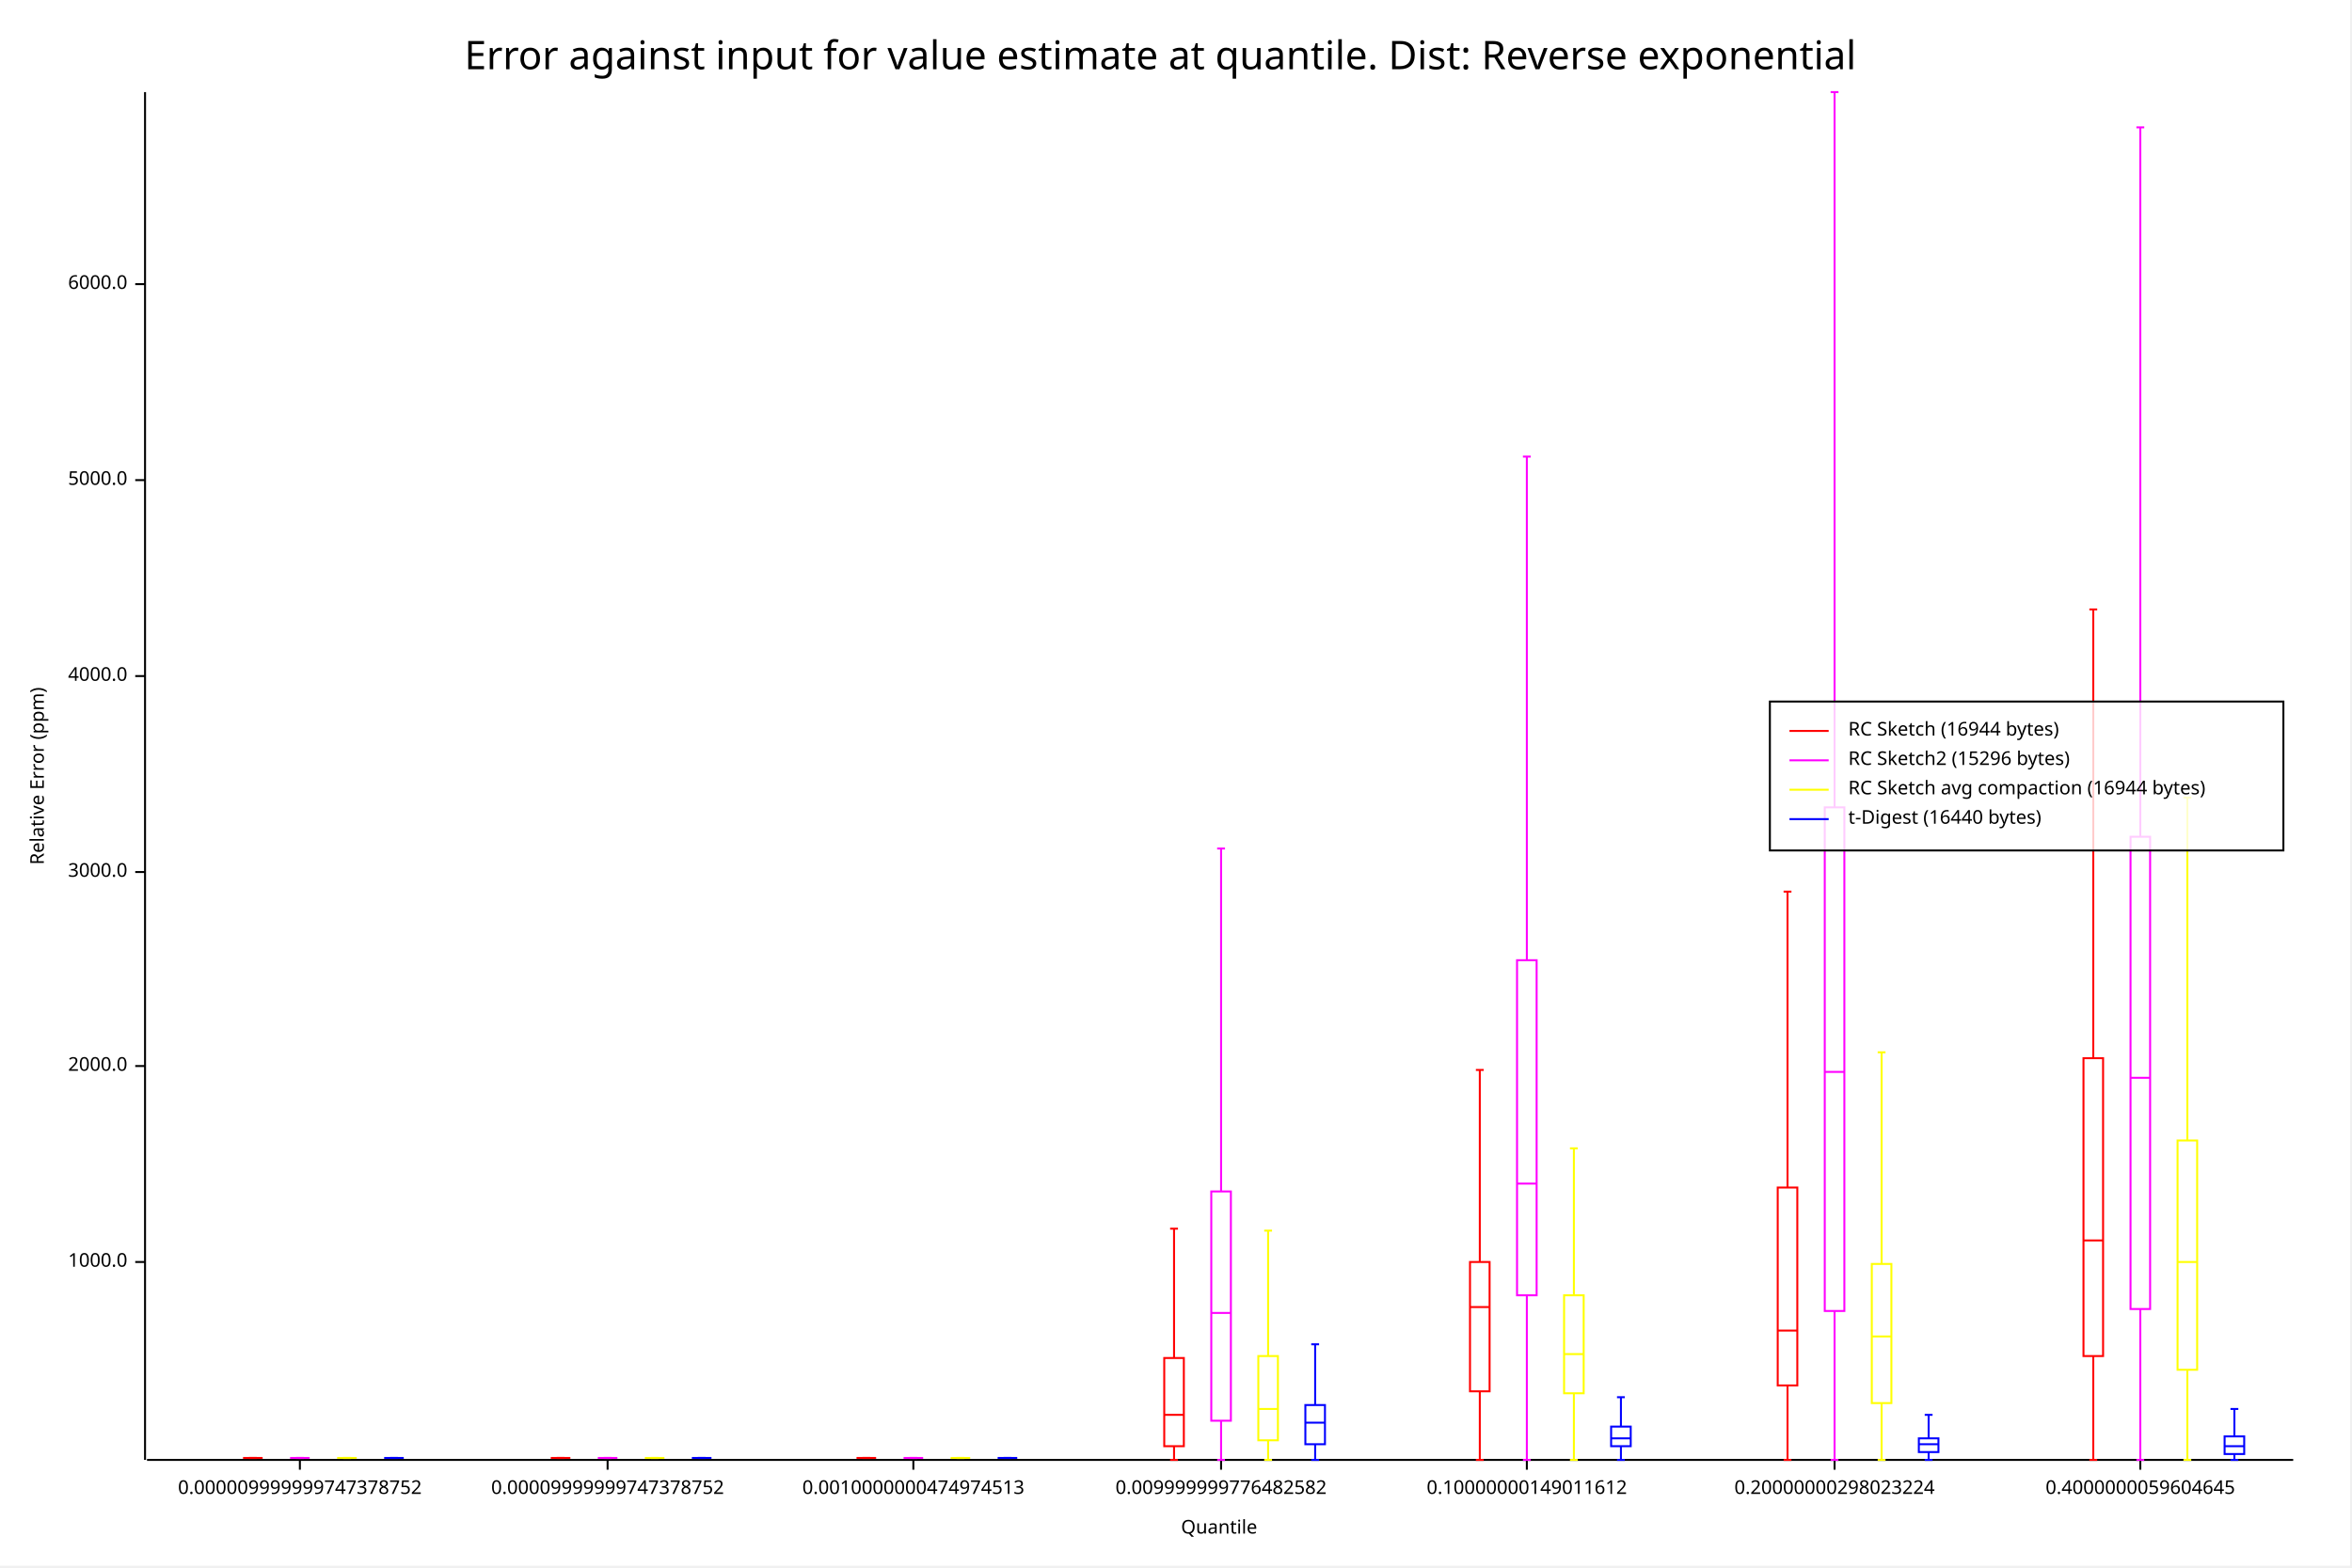
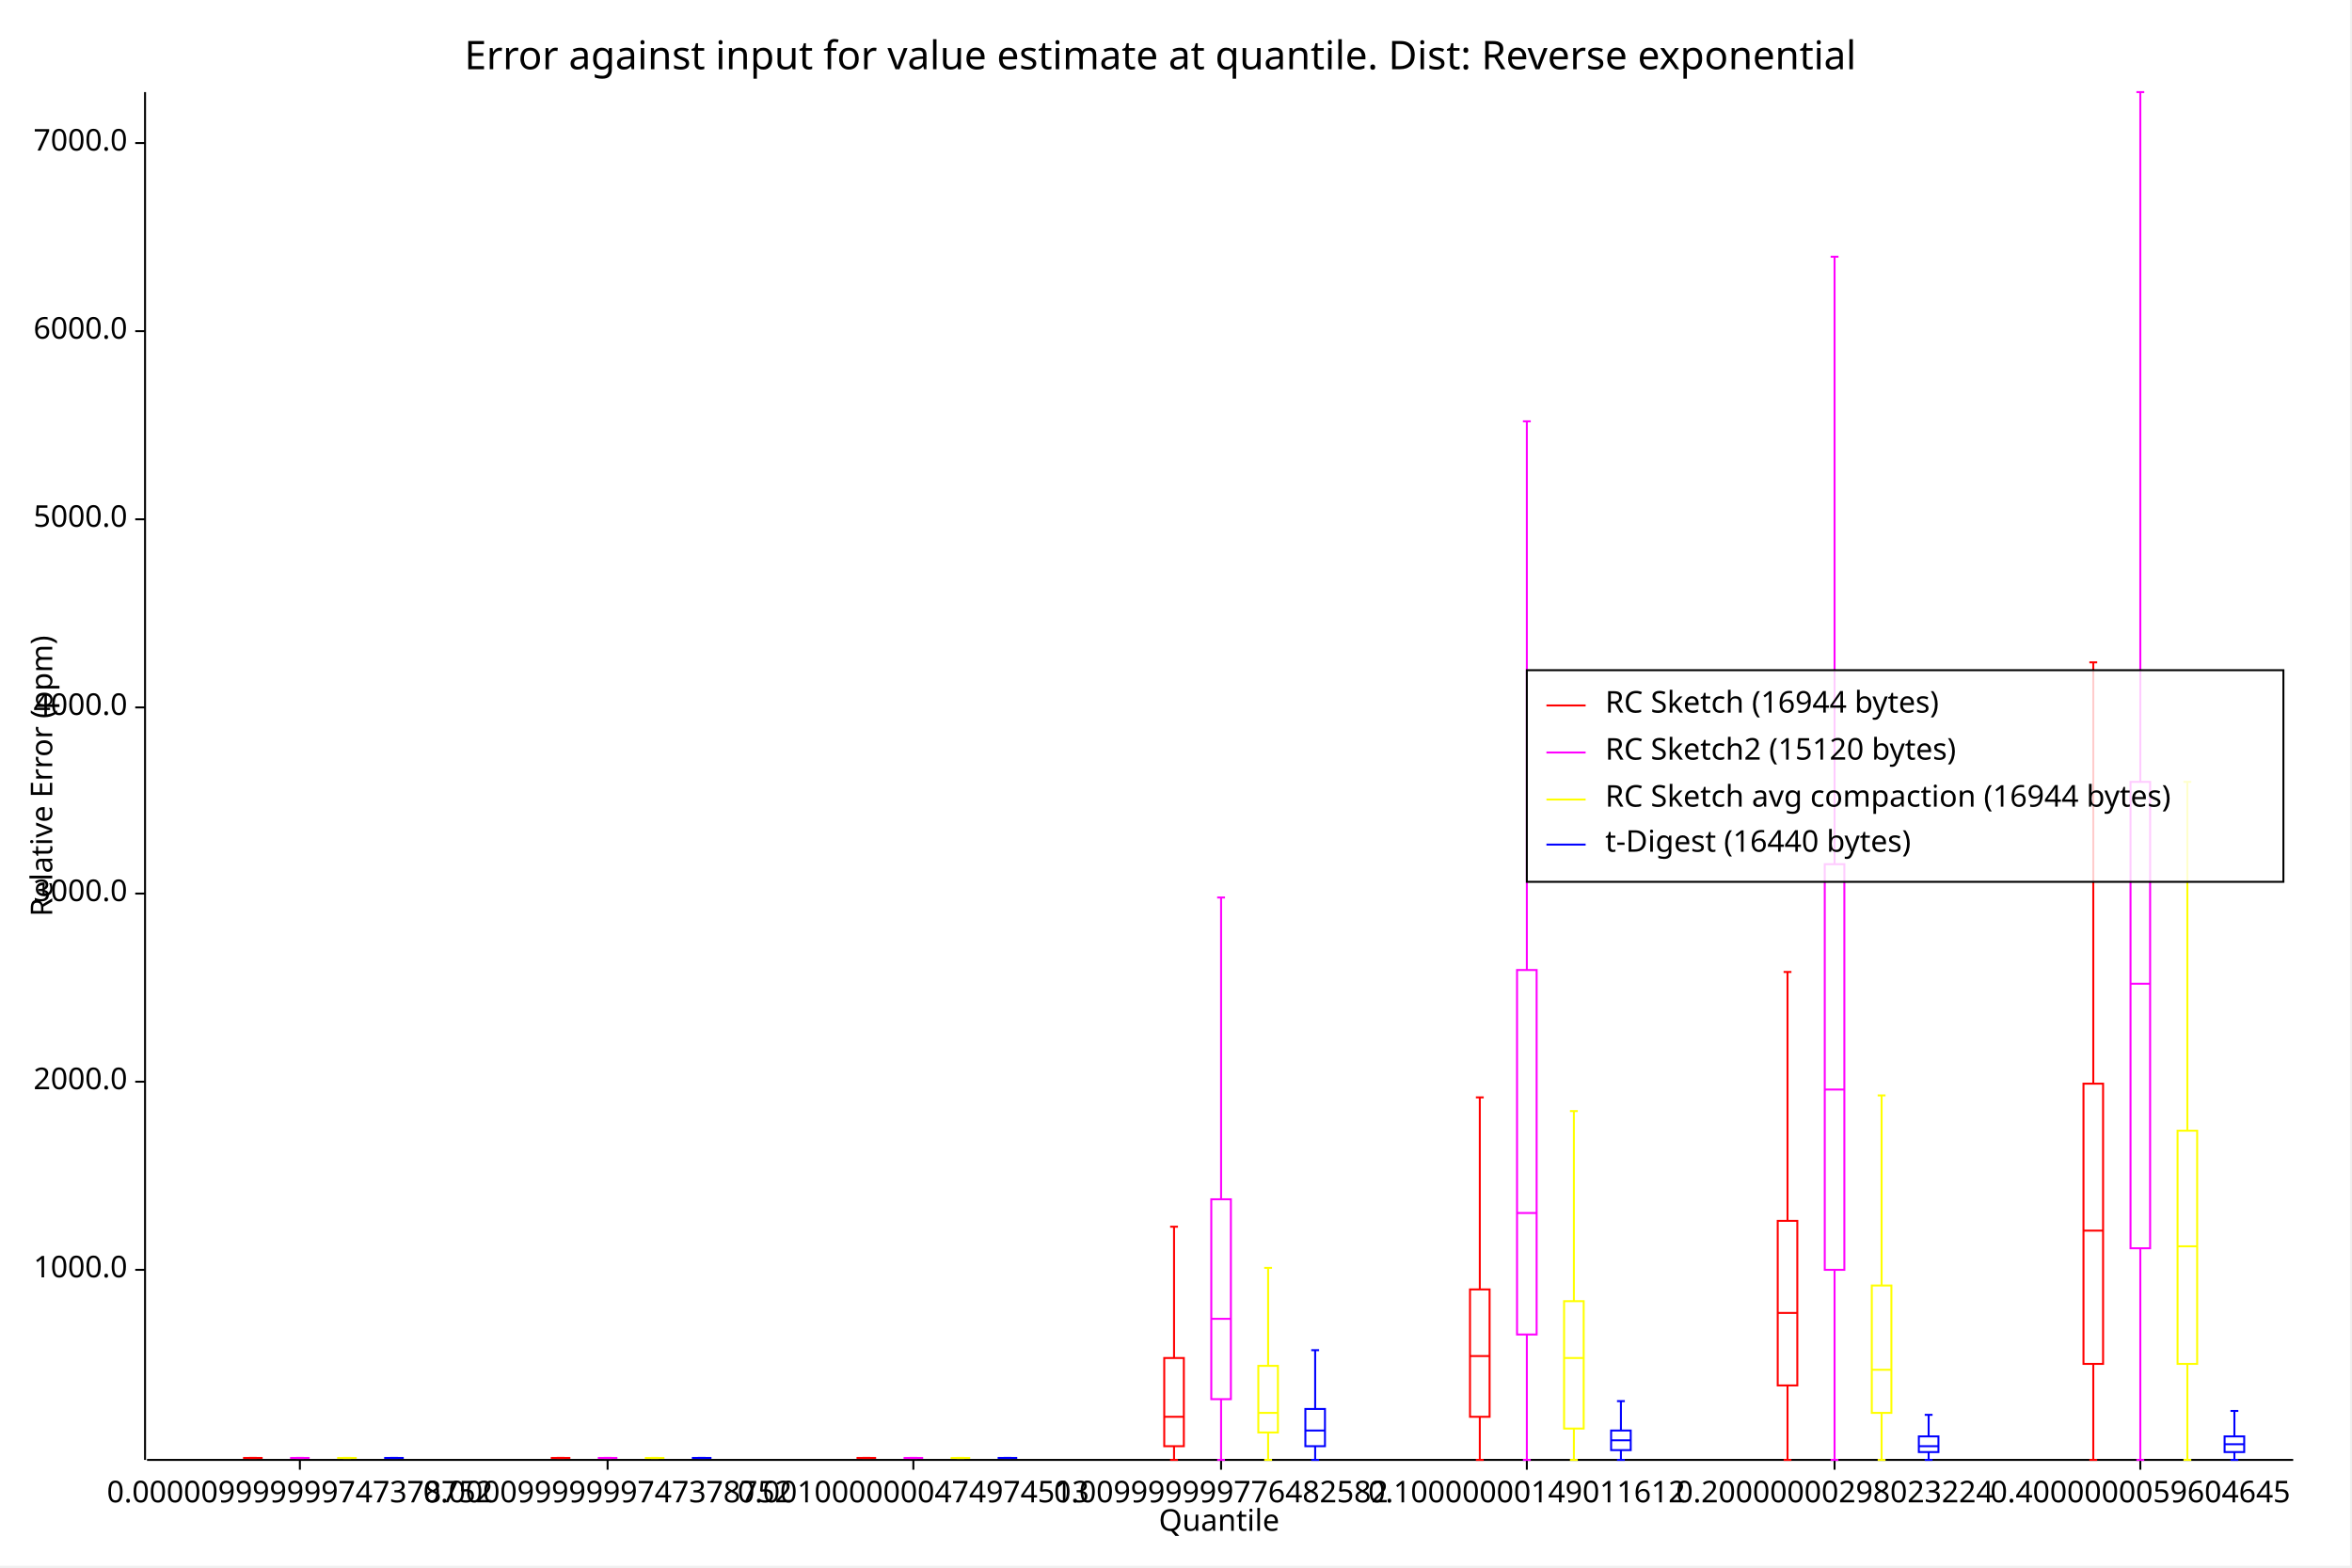
<svg xmlns="http://www.w3.org/2000/svg" width="1200" height="800" viewBox="0 0 1200 800">
  <rect x="0" y="0" width="1199" height="799" opacity="1" fill="#FFFFFF" stroke="none" />
  <text x="592" y="20" dy="0.76em" text-anchor="middle" font-family="sans-serif" font-size="20.161" opacity="1" fill="#000000">
Error against input for value estimate at quantile. Dist: Reverse exponential
</text>
-   <text x="15" y="396" dy="0.76em" text-anchor="middle" font-family="sans-serif" font-size="9.677" opacity="1" fill="#000000" transform="rotate(270, 15, 396)">
+   <text x="15" y="396" dy="0.76em" text-anchor="middle" font-family="sans-serif" font-size="15.323" opacity="1" fill="#000000" transform="rotate(270, 15, 396)">
Relative Error (ppm)
</text>
-   <text x="622" y="785" dy="-0.5ex" text-anchor="middle" font-family="sans-serif" font-size="9.677" opacity="1" fill="#000000">
+   <text x="622" y="785" dy="-0.5ex" text-anchor="middle" font-family="sans-serif" font-size="15.323" opacity="1" fill="#000000">
Quantile
</text>
  <polyline fill="none" opacity="1" stroke="#000000" stroke-width="1" points="74,47 74,745 " />
-   <text x="65" y="644" dy="0.5ex" text-anchor="end" font-family="sans-serif" font-size="9.677" opacity="1" fill="#000000">
+   <text x="65" y="648" dy="0.5ex" text-anchor="end" font-family="sans-serif" font-size="15.323" opacity="1" fill="#000000">
1000.0
</text>
-   <polyline fill="none" opacity="1" stroke="#000000" stroke-width="1" points="69,644 74,644 " />
-   <text x="65" y="544" dy="0.5ex" text-anchor="end" font-family="sans-serif" font-size="9.677" opacity="1" fill="#000000">
+   <polyline fill="none" opacity="1" stroke="#000000" stroke-width="1" points="69,648 74,648 " />
+   <text x="65" y="552" dy="0.5ex" text-anchor="end" font-family="sans-serif" font-size="15.323" opacity="1" fill="#000000">
2000.0
</text>
-   <polyline fill="none" opacity="1" stroke="#000000" stroke-width="1" points="69,544 74,544 " />
-   <text x="65" y="445" dy="0.5ex" text-anchor="end" font-family="sans-serif" font-size="9.677" opacity="1" fill="#000000">
+   <polyline fill="none" opacity="1" stroke="#000000" stroke-width="1" points="69,552 74,552 " />
+   <text x="65" y="456" dy="0.5ex" text-anchor="end" font-family="sans-serif" font-size="15.323" opacity="1" fill="#000000">
3000.0
</text>
-   <polyline fill="none" opacity="1" stroke="#000000" stroke-width="1" points="69,445 74,445 " />
-   <text x="65" y="345" dy="0.5ex" text-anchor="end" font-family="sans-serif" font-size="9.677" opacity="1" fill="#000000">
+   <polyline fill="none" opacity="1" stroke="#000000" stroke-width="1" points="69,456 74,456 " />
+   <text x="65" y="361" dy="0.5ex" text-anchor="end" font-family="sans-serif" font-size="15.323" opacity="1" fill="#000000">
4000.0
</text>
-   <polyline fill="none" opacity="1" stroke="#000000" stroke-width="1" points="69,345 74,345 " />
-   <text x="65" y="245" dy="0.5ex" text-anchor="end" font-family="sans-serif" font-size="9.677" opacity="1" fill="#000000">
+   <polyline fill="none" opacity="1" stroke="#000000" stroke-width="1" points="69,361 74,361 " />
+   <text x="65" y="265" dy="0.5ex" text-anchor="end" font-family="sans-serif" font-size="15.323" opacity="1" fill="#000000">
5000.0
</text>
-   <polyline fill="none" opacity="1" stroke="#000000" stroke-width="1" points="69,245 74,245 " />
-   <text x="65" y="145" dy="0.5ex" text-anchor="end" font-family="sans-serif" font-size="9.677" opacity="1" fill="#000000">
+   <polyline fill="none" opacity="1" stroke="#000000" stroke-width="1" points="69,265 74,265 " />
+   <text x="65" y="169" dy="0.5ex" text-anchor="end" font-family="sans-serif" font-size="15.323" opacity="1" fill="#000000">
6000.0
</text>
-   <polyline fill="none" opacity="1" stroke="#000000" stroke-width="1" points="69,145 74,145 " />
+   <polyline fill="none" opacity="1" stroke="#000000" stroke-width="1" points="69,169 74,169 " />
+   <text x="65" y="73" dy="0.5ex" text-anchor="end" font-family="sans-serif" font-size="15.323" opacity="1" fill="#000000">
+ 7000.0
+ </text>
+   <polyline fill="none" opacity="1" stroke="#000000" stroke-width="1" points="69,73 74,73 " />
  <polyline fill="none" opacity="1" stroke="#000000" stroke-width="1" points="75,745 1170,745 " />
-   <text x="153" y="755" dy="0.76em" text-anchor="middle" font-family="sans-serif" font-size="9.677" opacity="1" fill="#000000">
+   <text x="153" y="755" dy="0.76em" text-anchor="middle" font-family="sans-serif" font-size="15.323" opacity="1" fill="#000000">
0.000009999999747378752
</text>
  <polyline fill="none" opacity="1" stroke="#000000" stroke-width="1" points="153,745 153,750 " />
-   <text x="310" y="755" dy="0.76em" text-anchor="middle" font-family="sans-serif" font-size="9.677" opacity="1" fill="#000000">
+   <text x="310" y="755" dy="0.76em" text-anchor="middle" font-family="sans-serif" font-size="15.323" opacity="1" fill="#000000">
0.00009999999747378752
</text>
  <polyline fill="none" opacity="1" stroke="#000000" stroke-width="1" points="310,745 310,750 " />
-   <text x="466" y="755" dy="0.76em" text-anchor="middle" font-family="sans-serif" font-size="9.677" opacity="1" fill="#000000">
+   <text x="466" y="755" dy="0.76em" text-anchor="middle" font-family="sans-serif" font-size="15.323" opacity="1" fill="#000000">
0.0010000000474974513
</text>
  <polyline fill="none" opacity="1" stroke="#000000" stroke-width="1" points="466,745 466,750 " />
-   <text x="623" y="755" dy="0.76em" text-anchor="middle" font-family="sans-serif" font-size="9.677" opacity="1" fill="#000000">
+   <text x="623" y="755" dy="0.76em" text-anchor="middle" font-family="sans-serif" font-size="15.323" opacity="1" fill="#000000">
0.009999999776482582
</text>
  <polyline fill="none" opacity="1" stroke="#000000" stroke-width="1" points="623,745 623,750 " />
-   <text x="779" y="755" dy="0.76em" text-anchor="middle" font-family="sans-serif" font-size="9.677" opacity="1" fill="#000000">
+   <text x="779" y="755" dy="0.76em" text-anchor="middle" font-family="sans-serif" font-size="15.323" opacity="1" fill="#000000">
0.10000000149011612
</text>
  <polyline fill="none" opacity="1" stroke="#000000" stroke-width="1" points="779,745 779,750 " />
-   <text x="936" y="755" dy="0.76em" text-anchor="middle" font-family="sans-serif" font-size="9.677" opacity="1" fill="#000000">
+   <text x="936" y="755" dy="0.76em" text-anchor="middle" font-family="sans-serif" font-size="15.323" opacity="1" fill="#000000">
0.20000000298023224
</text>
  <polyline fill="none" opacity="1" stroke="#000000" stroke-width="1" points="936,745 936,750 " />
-   <text x="1092" y="755" dy="0.76em" text-anchor="middle" font-family="sans-serif" font-size="9.677" opacity="1" fill="#000000">
+   <text x="1092" y="755" dy="0.76em" text-anchor="middle" font-family="sans-serif" font-size="15.323" opacity="1" fill="#000000">
0.4000000059604645
</text>
  <polyline fill="none" opacity="1" stroke="#000000" stroke-width="1" points="1092,745 1092,750 " />
  <line opacity="1" stroke="#FF0000" stroke-width="1" x1="127" y1="744" x2="131" y2="744" />
  <line opacity="1" stroke="#FF0000" stroke-width="1" x1="129" y1="744" x2="129" y2="744" />
  <rect x="124" y="744" width="10" height="0" opacity="1" fill="none" stroke="#FF0000" />
  <line opacity="1" stroke="#FF0000" stroke-width="1" x1="124" y1="744" x2="134" y2="744" />
  <line opacity="1" stroke="#FF0000" stroke-width="1" x1="129" y1="744" x2="129" y2="744" />
  <line opacity="1" stroke="#FF0000" stroke-width="1" x1="127" y1="744" x2="131" y2="744" />
  <line opacity="1" stroke="#FF0000" stroke-width="1" x1="284" y1="744" x2="288" y2="744" />
  <line opacity="1" stroke="#FF0000" stroke-width="1" x1="286" y1="744" x2="286" y2="744" />
  <rect x="281" y="744" width="10" height="0" opacity="1" fill="none" stroke="#FF0000" />
  <line opacity="1" stroke="#FF0000" stroke-width="1" x1="281" y1="744" x2="291" y2="744" />
  <line opacity="1" stroke="#FF0000" stroke-width="1" x1="286" y1="744" x2="286" y2="744" />
  <line opacity="1" stroke="#FF0000" stroke-width="1" x1="284" y1="744" x2="288" y2="744" />
  <line opacity="1" stroke="#FF0000" stroke-width="1" x1="440" y1="744" x2="444" y2="744" />
  <line opacity="1" stroke="#FF0000" stroke-width="1" x1="442" y1="744" x2="442" y2="744" />
  <rect x="437" y="744" width="10" height="0" opacity="1" fill="none" stroke="#FF0000" />
  <line opacity="1" stroke="#FF0000" stroke-width="1" x1="437" y1="744" x2="447" y2="744" />
  <line opacity="1" stroke="#FF0000" stroke-width="1" x1="442" y1="744" x2="442" y2="744" />
  <line opacity="1" stroke="#FF0000" stroke-width="1" x1="440" y1="744" x2="444" y2="744" />
  <line opacity="1" stroke="#FF0000" stroke-width="1" x1="597" y1="745" x2="601" y2="745" />
  <line opacity="1" stroke="#FF0000" stroke-width="1" x1="599" y1="745" x2="599" y2="738" />
  <rect x="594" y="693" width="10" height="45" opacity="1" fill="none" stroke="#FF0000" />
-   <line opacity="1" stroke="#FF0000" stroke-width="1" x1="594" y1="722" x2="604" y2="722" />
-   <line opacity="1" stroke="#FF0000" stroke-width="1" x1="599" y1="693" x2="599" y2="627" />
-   <line opacity="1" stroke="#FF0000" stroke-width="1" x1="597" y1="627" x2="601" y2="627" />
+   <line opacity="1" stroke="#FF0000" stroke-width="1" x1="594" y1="723" x2="604" y2="723" />
+   <line opacity="1" stroke="#FF0000" stroke-width="1" x1="599" y1="693" x2="599" y2="626" />
+   <line opacity="1" stroke="#FF0000" stroke-width="1" x1="597" y1="626" x2="601" y2="626" />
  <line opacity="1" stroke="#FF0000" stroke-width="1" x1="753" y1="745" x2="757" y2="745" />
-   <line opacity="1" stroke="#FF0000" stroke-width="1" x1="755" y1="745" x2="755" y2="710" />
-   <rect x="750" y="644" width="10" height="66" opacity="1" fill="none" stroke="#FF0000" />
-   <line opacity="1" stroke="#FF0000" stroke-width="1" x1="750" y1="667" x2="760" y2="667" />
-   <line opacity="1" stroke="#FF0000" stroke-width="1" x1="755" y1="644" x2="755" y2="546" />
-   <line opacity="1" stroke="#FF0000" stroke-width="1" x1="753" y1="546" x2="757" y2="546" />
+   <line opacity="1" stroke="#FF0000" stroke-width="1" x1="755" y1="745" x2="755" y2="723" />
+   <rect x="750" y="658" width="10" height="65" opacity="1" fill="none" stroke="#FF0000" />
+   <line opacity="1" stroke="#FF0000" stroke-width="1" x1="750" y1="692" x2="760" y2="692" />
+   <line opacity="1" stroke="#FF0000" stroke-width="1" x1="755" y1="658" x2="755" y2="560" />
+   <line opacity="1" stroke="#FF0000" stroke-width="1" x1="753" y1="560" x2="757" y2="560" />
  <line opacity="1" stroke="#FF0000" stroke-width="1" x1="910" y1="745" x2="914" y2="745" />
  <line opacity="1" stroke="#FF0000" stroke-width="1" x1="912" y1="745" x2="912" y2="707" />
-   <rect x="907" y="606" width="10" height="101" opacity="1" fill="none" stroke="#FF0000" />
-   <line opacity="1" stroke="#FF0000" stroke-width="1" x1="907" y1="679" x2="917" y2="679" />
-   <line opacity="1" stroke="#FF0000" stroke-width="1" x1="912" y1="606" x2="912" y2="455" />
-   <line opacity="1" stroke="#FF0000" stroke-width="1" x1="910" y1="455" x2="914" y2="455" />
+   <rect x="907" y="623" width="10" height="84" opacity="1" fill="none" stroke="#FF0000" />
+   <line opacity="1" stroke="#FF0000" stroke-width="1" x1="907" y1="670" x2="917" y2="670" />
+   <line opacity="1" stroke="#FF0000" stroke-width="1" x1="912" y1="623" x2="912" y2="496" />
+   <line opacity="1" stroke="#FF0000" stroke-width="1" x1="910" y1="496" x2="914" y2="496" />
  <line opacity="1" stroke="#FF0000" stroke-width="1" x1="1066" y1="745" x2="1070" y2="745" />
-   <line opacity="1" stroke="#FF0000" stroke-width="1" x1="1068" y1="745" x2="1068" y2="692" />
-   <rect x="1063" y="540" width="10" height="152" opacity="1" fill="none" stroke="#FF0000" />
-   <line opacity="1" stroke="#FF0000" stroke-width="1" x1="1063" y1="633" x2="1073" y2="633" />
-   <line opacity="1" stroke="#FF0000" stroke-width="1" x1="1068" y1="540" x2="1068" y2="311" />
-   <line opacity="1" stroke="#FF0000" stroke-width="1" x1="1066" y1="311" x2="1070" y2="311" />
+   <line opacity="1" stroke="#FF0000" stroke-width="1" x1="1068" y1="745" x2="1068" y2="696" />
+   <rect x="1063" y="553" width="10" height="143" opacity="1" fill="none" stroke="#FF0000" />
+   <line opacity="1" stroke="#FF0000" stroke-width="1" x1="1063" y1="628" x2="1073" y2="628" />
+   <line opacity="1" stroke="#FF0000" stroke-width="1" x1="1068" y1="553" x2="1068" y2="338" />
+   <line opacity="1" stroke="#FF0000" stroke-width="1" x1="1066" y1="338" x2="1070" y2="338" />
  <line opacity="1" stroke="#FF00FF" stroke-width="1" x1="151" y1="744" x2="155" y2="744" />
  <line opacity="1" stroke="#FF00FF" stroke-width="1" x1="153" y1="744" x2="153" y2="744" />
  <rect x="148" y="744" width="10" height="0" opacity="1" fill="none" stroke="#FF00FF" />
  <line opacity="1" stroke="#FF00FF" stroke-width="1" x1="148" y1="744" x2="158" y2="744" />
  <line opacity="1" stroke="#FF00FF" stroke-width="1" x1="153" y1="744" x2="153" y2="744" />
  <line opacity="1" stroke="#FF00FF" stroke-width="1" x1="151" y1="744" x2="155" y2="744" />
  <line opacity="1" stroke="#FF00FF" stroke-width="1" x1="308" y1="744" x2="312" y2="744" />
  <line opacity="1" stroke="#FF00FF" stroke-width="1" x1="310" y1="744" x2="310" y2="744" />
  <rect x="305" y="744" width="10" height="0" opacity="1" fill="none" stroke="#FF00FF" />
  <line opacity="1" stroke="#FF00FF" stroke-width="1" x1="305" y1="744" x2="315" y2="744" />
  <line opacity="1" stroke="#FF00FF" stroke-width="1" x1="310" y1="744" x2="310" y2="744" />
  <line opacity="1" stroke="#FF00FF" stroke-width="1" x1="308" y1="744" x2="312" y2="744" />
  <line opacity="1" stroke="#FF00FF" stroke-width="1" x1="464" y1="744" x2="468" y2="744" />
  <line opacity="1" stroke="#FF00FF" stroke-width="1" x1="466" y1="744" x2="466" y2="744" />
  <rect x="461" y="744" width="10" height="0" opacity="1" fill="none" stroke="#FF00FF" />
  <line opacity="1" stroke="#FF00FF" stroke-width="1" x1="461" y1="744" x2="471" y2="744" />
  <line opacity="1" stroke="#FF00FF" stroke-width="1" x1="466" y1="744" x2="466" y2="744" />
  <line opacity="1" stroke="#FF00FF" stroke-width="1" x1="464" y1="744" x2="468" y2="744" />
  <line opacity="1" stroke="#FF00FF" stroke-width="1" x1="621" y1="745" x2="625" y2="745" />
-   <line opacity="1" stroke="#FF00FF" stroke-width="1" x1="623" y1="745" x2="623" y2="725" />
-   <rect x="618" y="608" width="10" height="117" opacity="1" fill="none" stroke="#FF00FF" />
-   <line opacity="1" stroke="#FF00FF" stroke-width="1" x1="618" y1="670" x2="628" y2="670" />
-   <line opacity="1" stroke="#FF00FF" stroke-width="1" x1="623" y1="608" x2="623" y2="433" />
-   <line opacity="1" stroke="#FF00FF" stroke-width="1" x1="621" y1="433" x2="625" y2="433" />
+   <line opacity="1" stroke="#FF00FF" stroke-width="1" x1="623" y1="745" x2="623" y2="714" />
+   <rect x="618" y="612" width="10" height="102" opacity="1" fill="none" stroke="#FF00FF" />
+   <line opacity="1" stroke="#FF00FF" stroke-width="1" x1="618" y1="673" x2="628" y2="673" />
+   <line opacity="1" stroke="#FF00FF" stroke-width="1" x1="623" y1="612" x2="623" y2="458" />
+   <line opacity="1" stroke="#FF00FF" stroke-width="1" x1="621" y1="458" x2="625" y2="458" />
  <line opacity="1" stroke="#FF00FF" stroke-width="1" x1="777" y1="745" x2="781" y2="745" />
-   <line opacity="1" stroke="#FF00FF" stroke-width="1" x1="779" y1="745" x2="779" y2="661" />
-   <rect x="774" y="490" width="10" height="171" opacity="1" fill="none" stroke="#FF00FF" />
-   <line opacity="1" stroke="#FF00FF" stroke-width="1" x1="774" y1="604" x2="784" y2="604" />
-   <line opacity="1" stroke="#FF00FF" stroke-width="1" x1="779" y1="490" x2="779" y2="233" />
-   <line opacity="1" stroke="#FF00FF" stroke-width="1" x1="777" y1="233" x2="781" y2="233" />
+   <line opacity="1" stroke="#FF00FF" stroke-width="1" x1="779" y1="745" x2="779" y2="681" />
+   <rect x="774" y="495" width="10" height="186" opacity="1" fill="none" stroke="#FF00FF" />
+   <line opacity="1" stroke="#FF00FF" stroke-width="1" x1="774" y1="619" x2="784" y2="619" />
+   <line opacity="1" stroke="#FF00FF" stroke-width="1" x1="779" y1="495" x2="779" y2="215" />
+   <line opacity="1" stroke="#FF00FF" stroke-width="1" x1="777" y1="215" x2="781" y2="215" />
  <line opacity="1" stroke="#FF00FF" stroke-width="1" x1="934" y1="745" x2="938" y2="745" />
-   <line opacity="1" stroke="#FF00FF" stroke-width="1" x1="936" y1="745" x2="936" y2="669" />
-   <rect x="931" y="412" width="10" height="257" opacity="1" fill="none" stroke="#FF00FF" />
-   <line opacity="1" stroke="#FF00FF" stroke-width="1" x1="931" y1="547" x2="941" y2="547" />
-   <line opacity="1" stroke="#FF00FF" stroke-width="1" x1="936" y1="412" x2="936" y2="47" />
-   <line opacity="1" stroke="#FF00FF" stroke-width="1" x1="934" y1="47" x2="938" y2="47" />
+   <line opacity="1" stroke="#FF00FF" stroke-width="1" x1="936" y1="745" x2="936" y2="648" />
+   <rect x="931" y="441" width="10" height="207" opacity="1" fill="none" stroke="#FF00FF" />
+   <line opacity="1" stroke="#FF00FF" stroke-width="1" x1="931" y1="556" x2="941" y2="556" />
+   <line opacity="1" stroke="#FF00FF" stroke-width="1" x1="936" y1="441" x2="936" y2="131" />
+   <line opacity="1" stroke="#FF00FF" stroke-width="1" x1="934" y1="131" x2="938" y2="131" />
  <line opacity="1" stroke="#FF00FF" stroke-width="1" x1="1090" y1="745" x2="1094" y2="745" />
-   <line opacity="1" stroke="#FF00FF" stroke-width="1" x1="1092" y1="745" x2="1092" y2="668" />
-   <rect x="1087" y="427" width="10" height="241" opacity="1" fill="none" stroke="#FF00FF" />
-   <line opacity="1" stroke="#FF00FF" stroke-width="1" x1="1087" y1="550" x2="1097" y2="550" />
-   <line opacity="1" stroke="#FF00FF" stroke-width="1" x1="1092" y1="427" x2="1092" y2="65" />
-   <line opacity="1" stroke="#FF00FF" stroke-width="1" x1="1090" y1="65" x2="1094" y2="65" />
+   <line opacity="1" stroke="#FF00FF" stroke-width="1" x1="1092" y1="745" x2="1092" y2="637" />
+   <rect x="1087" y="399" width="10" height="238" opacity="1" fill="none" stroke="#FF00FF" />
+   <line opacity="1" stroke="#FF00FF" stroke-width="1" x1="1087" y1="502" x2="1097" y2="502" />
+   <line opacity="1" stroke="#FF00FF" stroke-width="1" x1="1092" y1="399" x2="1092" y2="47" />
+   <line opacity="1" stroke="#FF00FF" stroke-width="1" x1="1090" y1="47" x2="1094" y2="47" />
  <line opacity="1" stroke="#FFFF00" stroke-width="1" x1="175" y1="744" x2="179" y2="744" />
  <line opacity="1" stroke="#FFFF00" stroke-width="1" x1="177" y1="744" x2="177" y2="744" />
  <rect x="172" y="744" width="10" height="0" opacity="1" fill="none" stroke="#FFFF00" />
  <line opacity="1" stroke="#FFFF00" stroke-width="1" x1="172" y1="744" x2="182" y2="744" />
  <line opacity="1" stroke="#FFFF00" stroke-width="1" x1="177" y1="744" x2="177" y2="744" />
  <line opacity="1" stroke="#FFFF00" stroke-width="1" x1="175" y1="744" x2="179" y2="744" />
  <line opacity="1" stroke="#FFFF00" stroke-width="1" x1="332" y1="744" x2="336" y2="744" />
  <line opacity="1" stroke="#FFFF00" stroke-width="1" x1="334" y1="744" x2="334" y2="744" />
  <rect x="329" y="744" width="10" height="0" opacity="1" fill="none" stroke="#FFFF00" />
  <line opacity="1" stroke="#FFFF00" stroke-width="1" x1="329" y1="744" x2="339" y2="744" />
  <line opacity="1" stroke="#FFFF00" stroke-width="1" x1="334" y1="744" x2="334" y2="744" />
  <line opacity="1" stroke="#FFFF00" stroke-width="1" x1="332" y1="744" x2="336" y2="744" />
  <line opacity="1" stroke="#FFFF00" stroke-width="1" x1="488" y1="744" x2="492" y2="744" />
  <line opacity="1" stroke="#FFFF00" stroke-width="1" x1="490" y1="744" x2="490" y2="744" />
  <rect x="485" y="744" width="10" height="0" opacity="1" fill="none" stroke="#FFFF00" />
  <line opacity="1" stroke="#FFFF00" stroke-width="1" x1="485" y1="744" x2="495" y2="744" />
  <line opacity="1" stroke="#FFFF00" stroke-width="1" x1="490" y1="744" x2="490" y2="744" />
  <line opacity="1" stroke="#FFFF00" stroke-width="1" x1="488" y1="744" x2="492" y2="744" />
  <line opacity="1" stroke="#FFFF00" stroke-width="1" x1="645" y1="745" x2="649" y2="745" />
-   <line opacity="1" stroke="#FFFF00" stroke-width="1" x1="647" y1="745" x2="647" y2="735" />
-   <rect x="642" y="692" width="10" height="43" opacity="1" fill="none" stroke="#FFFF00" />
-   <line opacity="1" stroke="#FFFF00" stroke-width="1" x1="642" y1="719" x2="652" y2="719" />
-   <line opacity="1" stroke="#FFFF00" stroke-width="1" x1="647" y1="692" x2="647" y2="628" />
-   <line opacity="1" stroke="#FFFF00" stroke-width="1" x1="645" y1="628" x2="649" y2="628" />
+   <line opacity="1" stroke="#FFFF00" stroke-width="1" x1="647" y1="745" x2="647" y2="731" />
+   <rect x="642" y="697" width="10" height="34" opacity="1" fill="none" stroke="#FFFF00" />
+   <line opacity="1" stroke="#FFFF00" stroke-width="1" x1="642" y1="721" x2="652" y2="721" />
+   <line opacity="1" stroke="#FFFF00" stroke-width="1" x1="647" y1="697" x2="647" y2="647" />
+   <line opacity="1" stroke="#FFFF00" stroke-width="1" x1="645" y1="647" x2="649" y2="647" />
  <line opacity="1" stroke="#FFFF00" stroke-width="1" x1="801" y1="745" x2="805" y2="745" />
-   <line opacity="1" stroke="#FFFF00" stroke-width="1" x1="803" y1="745" x2="803" y2="711" />
-   <rect x="798" y="661" width="10" height="50" opacity="1" fill="none" stroke="#FFFF00" />
-   <line opacity="1" stroke="#FFFF00" stroke-width="1" x1="798" y1="691" x2="808" y2="691" />
-   <line opacity="1" stroke="#FFFF00" stroke-width="1" x1="803" y1="661" x2="803" y2="586" />
-   <line opacity="1" stroke="#FFFF00" stroke-width="1" x1="801" y1="586" x2="805" y2="586" />
+   <line opacity="1" stroke="#FFFF00" stroke-width="1" x1="803" y1="745" x2="803" y2="729" />
+   <rect x="798" y="664" width="10" height="65" opacity="1" fill="none" stroke="#FFFF00" />
+   <line opacity="1" stroke="#FFFF00" stroke-width="1" x1="798" y1="693" x2="808" y2="693" />
+   <line opacity="1" stroke="#FFFF00" stroke-width="1" x1="803" y1="664" x2="803" y2="567" />
+   <line opacity="1" stroke="#FFFF00" stroke-width="1" x1="801" y1="567" x2="805" y2="567" />
  <line opacity="1" stroke="#FFFF00" stroke-width="1" x1="958" y1="745" x2="962" y2="745" />
-   <line opacity="1" stroke="#FFFF00" stroke-width="1" x1="960" y1="745" x2="960" y2="716" />
-   <rect x="955" y="645" width="10" height="71" opacity="1" fill="none" stroke="#FFFF00" />
-   <line opacity="1" stroke="#FFFF00" stroke-width="1" x1="955" y1="682" x2="965" y2="682" />
-   <line opacity="1" stroke="#FFFF00" stroke-width="1" x1="960" y1="645" x2="960" y2="537" />
-   <line opacity="1" stroke="#FFFF00" stroke-width="1" x1="958" y1="537" x2="962" y2="537" />
+   <line opacity="1" stroke="#FFFF00" stroke-width="1" x1="960" y1="745" x2="960" y2="721" />
+   <rect x="955" y="656" width="10" height="65" opacity="1" fill="none" stroke="#FFFF00" />
+   <line opacity="1" stroke="#FFFF00" stroke-width="1" x1="955" y1="699" x2="965" y2="699" />
+   <line opacity="1" stroke="#FFFF00" stroke-width="1" x1="960" y1="656" x2="960" y2="559" />
+   <line opacity="1" stroke="#FFFF00" stroke-width="1" x1="958" y1="559" x2="962" y2="559" />
  <line opacity="1" stroke="#FFFF00" stroke-width="1" x1="1114" y1="745" x2="1118" y2="745" />
-   <line opacity="1" stroke="#FFFF00" stroke-width="1" x1="1116" y1="745" x2="1116" y2="699" />
-   <rect x="1111" y="582" width="10" height="117" opacity="1" fill="none" stroke="#FFFF00" />
-   <line opacity="1" stroke="#FFFF00" stroke-width="1" x1="1111" y1="644" x2="1121" y2="644" />
-   <line opacity="1" stroke="#FFFF00" stroke-width="1" x1="1116" y1="582" x2="1116" y2="407" />
-   <line opacity="1" stroke="#FFFF00" stroke-width="1" x1="1114" y1="407" x2="1118" y2="407" />
+   <line opacity="1" stroke="#FFFF00" stroke-width="1" x1="1116" y1="745" x2="1116" y2="696" />
+   <rect x="1111" y="577" width="10" height="119" opacity="1" fill="none" stroke="#FFFF00" />
+   <line opacity="1" stroke="#FFFF00" stroke-width="1" x1="1111" y1="636" x2="1121" y2="636" />
+   <line opacity="1" stroke="#FFFF00" stroke-width="1" x1="1116" y1="577" x2="1116" y2="399" />
+   <line opacity="1" stroke="#FFFF00" stroke-width="1" x1="1114" y1="399" x2="1118" y2="399" />
  <line opacity="1" stroke="#0000FF" stroke-width="1" x1="199" y1="744" x2="203" y2="744" />
  <line opacity="1" stroke="#0000FF" stroke-width="1" x1="201" y1="744" x2="201" y2="744" />
  <rect x="196" y="744" width="10" height="0" opacity="1" fill="none" stroke="#0000FF" />
  <line opacity="1" stroke="#0000FF" stroke-width="1" x1="196" y1="744" x2="206" y2="744" />
  <line opacity="1" stroke="#0000FF" stroke-width="1" x1="201" y1="744" x2="201" y2="744" />
  <line opacity="1" stroke="#0000FF" stroke-width="1" x1="199" y1="744" x2="203" y2="744" />
  <line opacity="1" stroke="#0000FF" stroke-width="1" x1="356" y1="744" x2="360" y2="744" />
  <line opacity="1" stroke="#0000FF" stroke-width="1" x1="358" y1="744" x2="358" y2="744" />
  <rect x="353" y="744" width="10" height="0" opacity="1" fill="none" stroke="#0000FF" />
  <line opacity="1" stroke="#0000FF" stroke-width="1" x1="353" y1="744" x2="363" y2="744" />
  <line opacity="1" stroke="#0000FF" stroke-width="1" x1="358" y1="744" x2="358" y2="744" />
  <line opacity="1" stroke="#0000FF" stroke-width="1" x1="356" y1="744" x2="360" y2="744" />
  <line opacity="1" stroke="#0000FF" stroke-width="1" x1="512" y1="744" x2="516" y2="744" />
  <line opacity="1" stroke="#0000FF" stroke-width="1" x1="514" y1="744" x2="514" y2="744" />
  <rect x="509" y="744" width="10" height="0" opacity="1" fill="none" stroke="#0000FF" />
  <line opacity="1" stroke="#0000FF" stroke-width="1" x1="509" y1="744" x2="519" y2="744" />
  <line opacity="1" stroke="#0000FF" stroke-width="1" x1="514" y1="744" x2="514" y2="744" />
  <line opacity="1" stroke="#0000FF" stroke-width="1" x1="512" y1="744" x2="516" y2="744" />
  <line opacity="1" stroke="#0000FF" stroke-width="1" x1="669" y1="745" x2="673" y2="745" />
-   <line opacity="1" stroke="#0000FF" stroke-width="1" x1="671" y1="745" x2="671" y2="737" />
-   <rect x="666" y="717" width="10" height="20" opacity="1" fill="none" stroke="#0000FF" />
-   <line opacity="1" stroke="#0000FF" stroke-width="1" x1="666" y1="726" x2="676" y2="726" />
-   <line opacity="1" stroke="#0000FF" stroke-width="1" x1="671" y1="717" x2="671" y2="686" />
-   <line opacity="1" stroke="#0000FF" stroke-width="1" x1="669" y1="686" x2="673" y2="686" />
+   <line opacity="1" stroke="#0000FF" stroke-width="1" x1="671" y1="745" x2="671" y2="738" />
+   <rect x="666" y="719" width="10" height="19" opacity="1" fill="none" stroke="#0000FF" />
+   <line opacity="1" stroke="#0000FF" stroke-width="1" x1="666" y1="730" x2="676" y2="730" />
+   <line opacity="1" stroke="#0000FF" stroke-width="1" x1="671" y1="719" x2="671" y2="689" />
+   <line opacity="1" stroke="#0000FF" stroke-width="1" x1="669" y1="689" x2="673" y2="689" />
  <line opacity="1" stroke="#0000FF" stroke-width="1" x1="825" y1="745" x2="829" y2="745" />
-   <line opacity="1" stroke="#0000FF" stroke-width="1" x1="827" y1="745" x2="827" y2="738" />
-   <rect x="822" y="728" width="10" height="10" opacity="1" fill="none" stroke="#0000FF" />
-   <line opacity="1" stroke="#0000FF" stroke-width="1" x1="822" y1="734" x2="832" y2="734" />
-   <line opacity="1" stroke="#0000FF" stroke-width="1" x1="827" y1="728" x2="827" y2="713" />
-   <line opacity="1" stroke="#0000FF" stroke-width="1" x1="825" y1="713" x2="829" y2="713" />
+   <line opacity="1" stroke="#0000FF" stroke-width="1" x1="827" y1="745" x2="827" y2="740" />
+   <rect x="822" y="730" width="10" height="10" opacity="1" fill="none" stroke="#0000FF" />
+   <line opacity="1" stroke="#0000FF" stroke-width="1" x1="822" y1="735" x2="832" y2="735" />
+   <line opacity="1" stroke="#0000FF" stroke-width="1" x1="827" y1="730" x2="827" y2="715" />
+   <line opacity="1" stroke="#0000FF" stroke-width="1" x1="825" y1="715" x2="829" y2="715" />
  <line opacity="1" stroke="#0000FF" stroke-width="1" x1="982" y1="745" x2="986" y2="745" />
  <line opacity="1" stroke="#0000FF" stroke-width="1" x1="984" y1="745" x2="984" y2="741" />
-   <rect x="979" y="734" width="10" height="7" opacity="1" fill="none" stroke="#0000FF" />
-   <line opacity="1" stroke="#0000FF" stroke-width="1" x1="979" y1="737" x2="989" y2="737" />
-   <line opacity="1" stroke="#0000FF" stroke-width="1" x1="984" y1="734" x2="984" y2="722" />
+   <rect x="979" y="733" width="10" height="8" opacity="1" fill="none" stroke="#0000FF" />
+   <line opacity="1" stroke="#0000FF" stroke-width="1" x1="979" y1="738" x2="989" y2="738" />
+   <line opacity="1" stroke="#0000FF" stroke-width="1" x1="984" y1="733" x2="984" y2="722" />
  <line opacity="1" stroke="#0000FF" stroke-width="1" x1="982" y1="722" x2="986" y2="722" />
  <line opacity="1" stroke="#0000FF" stroke-width="1" x1="1138" y1="745" x2="1142" y2="745" />
-   <line opacity="1" stroke="#0000FF" stroke-width="1" x1="1140" y1="745" x2="1140" y2="742" />
-   <rect x="1135" y="733" width="10" height="9" opacity="1" fill="none" stroke="#0000FF" />
-   <line opacity="1" stroke="#0000FF" stroke-width="1" x1="1135" y1="738" x2="1145" y2="738" />
-   <line opacity="1" stroke="#0000FF" stroke-width="1" x1="1140" y1="733" x2="1140" y2="719" />
-   <line opacity="1" stroke="#0000FF" stroke-width="1" x1="1138" y1="719" x2="1142" y2="719" />
-   <rect x="903" y="358" width="262" height="76" opacity="0.8" fill="#FFFFFF" stroke="none" />
-   <rect x="903" y="358" width="262" height="76" opacity="1" fill="none" stroke="#000000" />
-   <text x="943" y="368" dy="0.76em" text-anchor="start" font-family="sans-serif" font-size="9.677" opacity="1" fill="#000000">
+   <line opacity="1" stroke="#0000FF" stroke-width="1" x1="1140" y1="745" x2="1140" y2="741" />
+   <rect x="1135" y="733" width="10" height="8" opacity="1" fill="none" stroke="#0000FF" />
+   <line opacity="1" stroke="#0000FF" stroke-width="1" x1="1135" y1="737" x2="1145" y2="737" />
+   <line opacity="1" stroke="#0000FF" stroke-width="1" x1="1140" y1="733" x2="1140" y2="720" />
+   <line opacity="1" stroke="#0000FF" stroke-width="1" x1="1138" y1="720" x2="1142" y2="720" />
+   <rect x="779" y="342" width="386" height="108" opacity="0.8" fill="#FFFFFF" stroke="none" />
+   <rect x="779" y="342" width="386" height="108" opacity="1" fill="none" stroke="#000000" />
+   <text x="819" y="352" dy="0.76em" text-anchor="start" font-family="sans-serif" font-size="15.323" opacity="1" fill="#000000">
RC Sketch (16944 bytes)
</text>
-   <text x="943" y="383" dy="0.76em" text-anchor="start" font-family="sans-serif" font-size="9.677" opacity="1" fill="#000000">
- RC Sketch2 (15296 bytes)
- </text>
-   <text x="943" y="398" dy="0.76em" text-anchor="start" font-family="sans-serif" font-size="9.677" opacity="1" fill="#000000">
+   <text x="819" y="376" dy="0.76em" text-anchor="start" font-family="sans-serif" font-size="15.323" opacity="1" fill="#000000">
+ RC Sketch2 (15120 bytes)
+ </text>
+   <text x="819" y="400" dy="0.76em" text-anchor="start" font-family="sans-serif" font-size="15.323" opacity="1" fill="#000000">
RC Sketch avg compaction (16944 bytes)
</text>
-   <text x="943" y="413" dy="0.76em" text-anchor="start" font-family="sans-serif" font-size="9.677" opacity="1" fill="#000000">
+   <text x="819" y="423" dy="0.76em" text-anchor="start" font-family="sans-serif" font-size="15.323" opacity="1" fill="#000000">
t-Digest (16440 bytes)
</text>
-   <polyline fill="none" opacity="1" stroke="#FF0000" stroke-width="1" points="913,373 933,373 " />
-   <polyline fill="none" opacity="1" stroke="#FF00FF" stroke-width="1" points="913,388 933,388 " />
-   <polyline fill="none" opacity="1" stroke="#FFFF00" stroke-width="1" points="913,403 933,403 " />
-   <polyline fill="none" opacity="1" stroke="#0000FF" stroke-width="1" points="913,418 933,418 " />
+   <polyline fill="none" opacity="1" stroke="#FF0000" stroke-width="1" points="789,360 809,360 " />
+   <polyline fill="none" opacity="1" stroke="#FF00FF" stroke-width="1" points="789,384 809,384 " />
+   <polyline fill="none" opacity="1" stroke="#FFFF00" stroke-width="1" points="789,408 809,408 " />
+   <polyline fill="none" opacity="1" stroke="#0000FF" stroke-width="1" points="789,431 809,431 " />
</svg>
